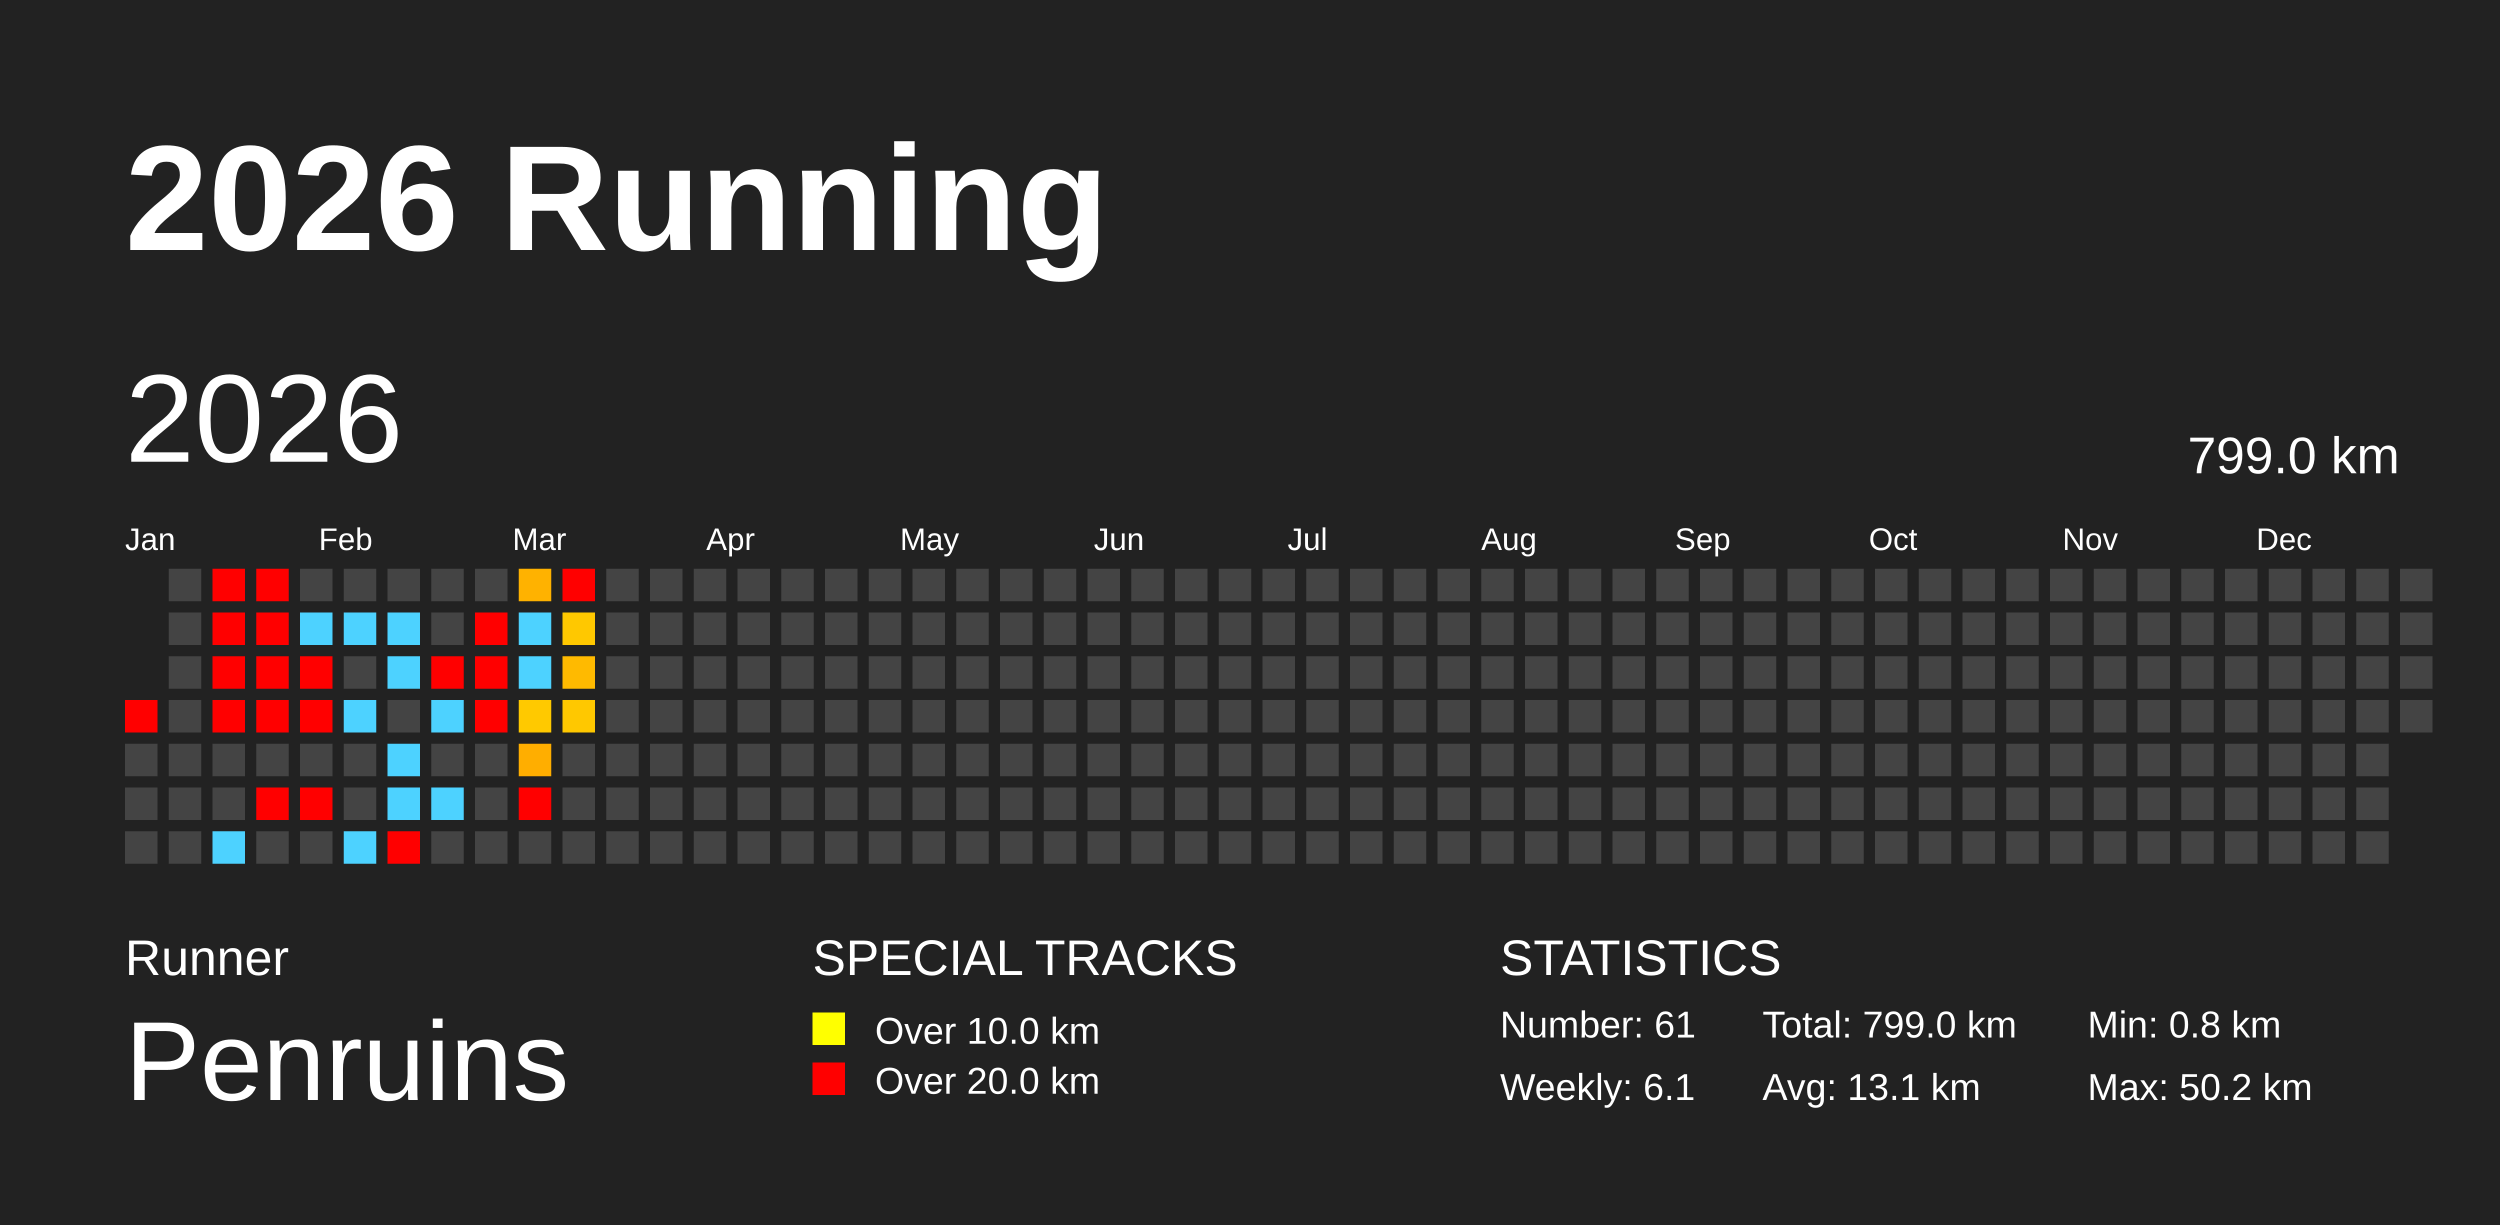
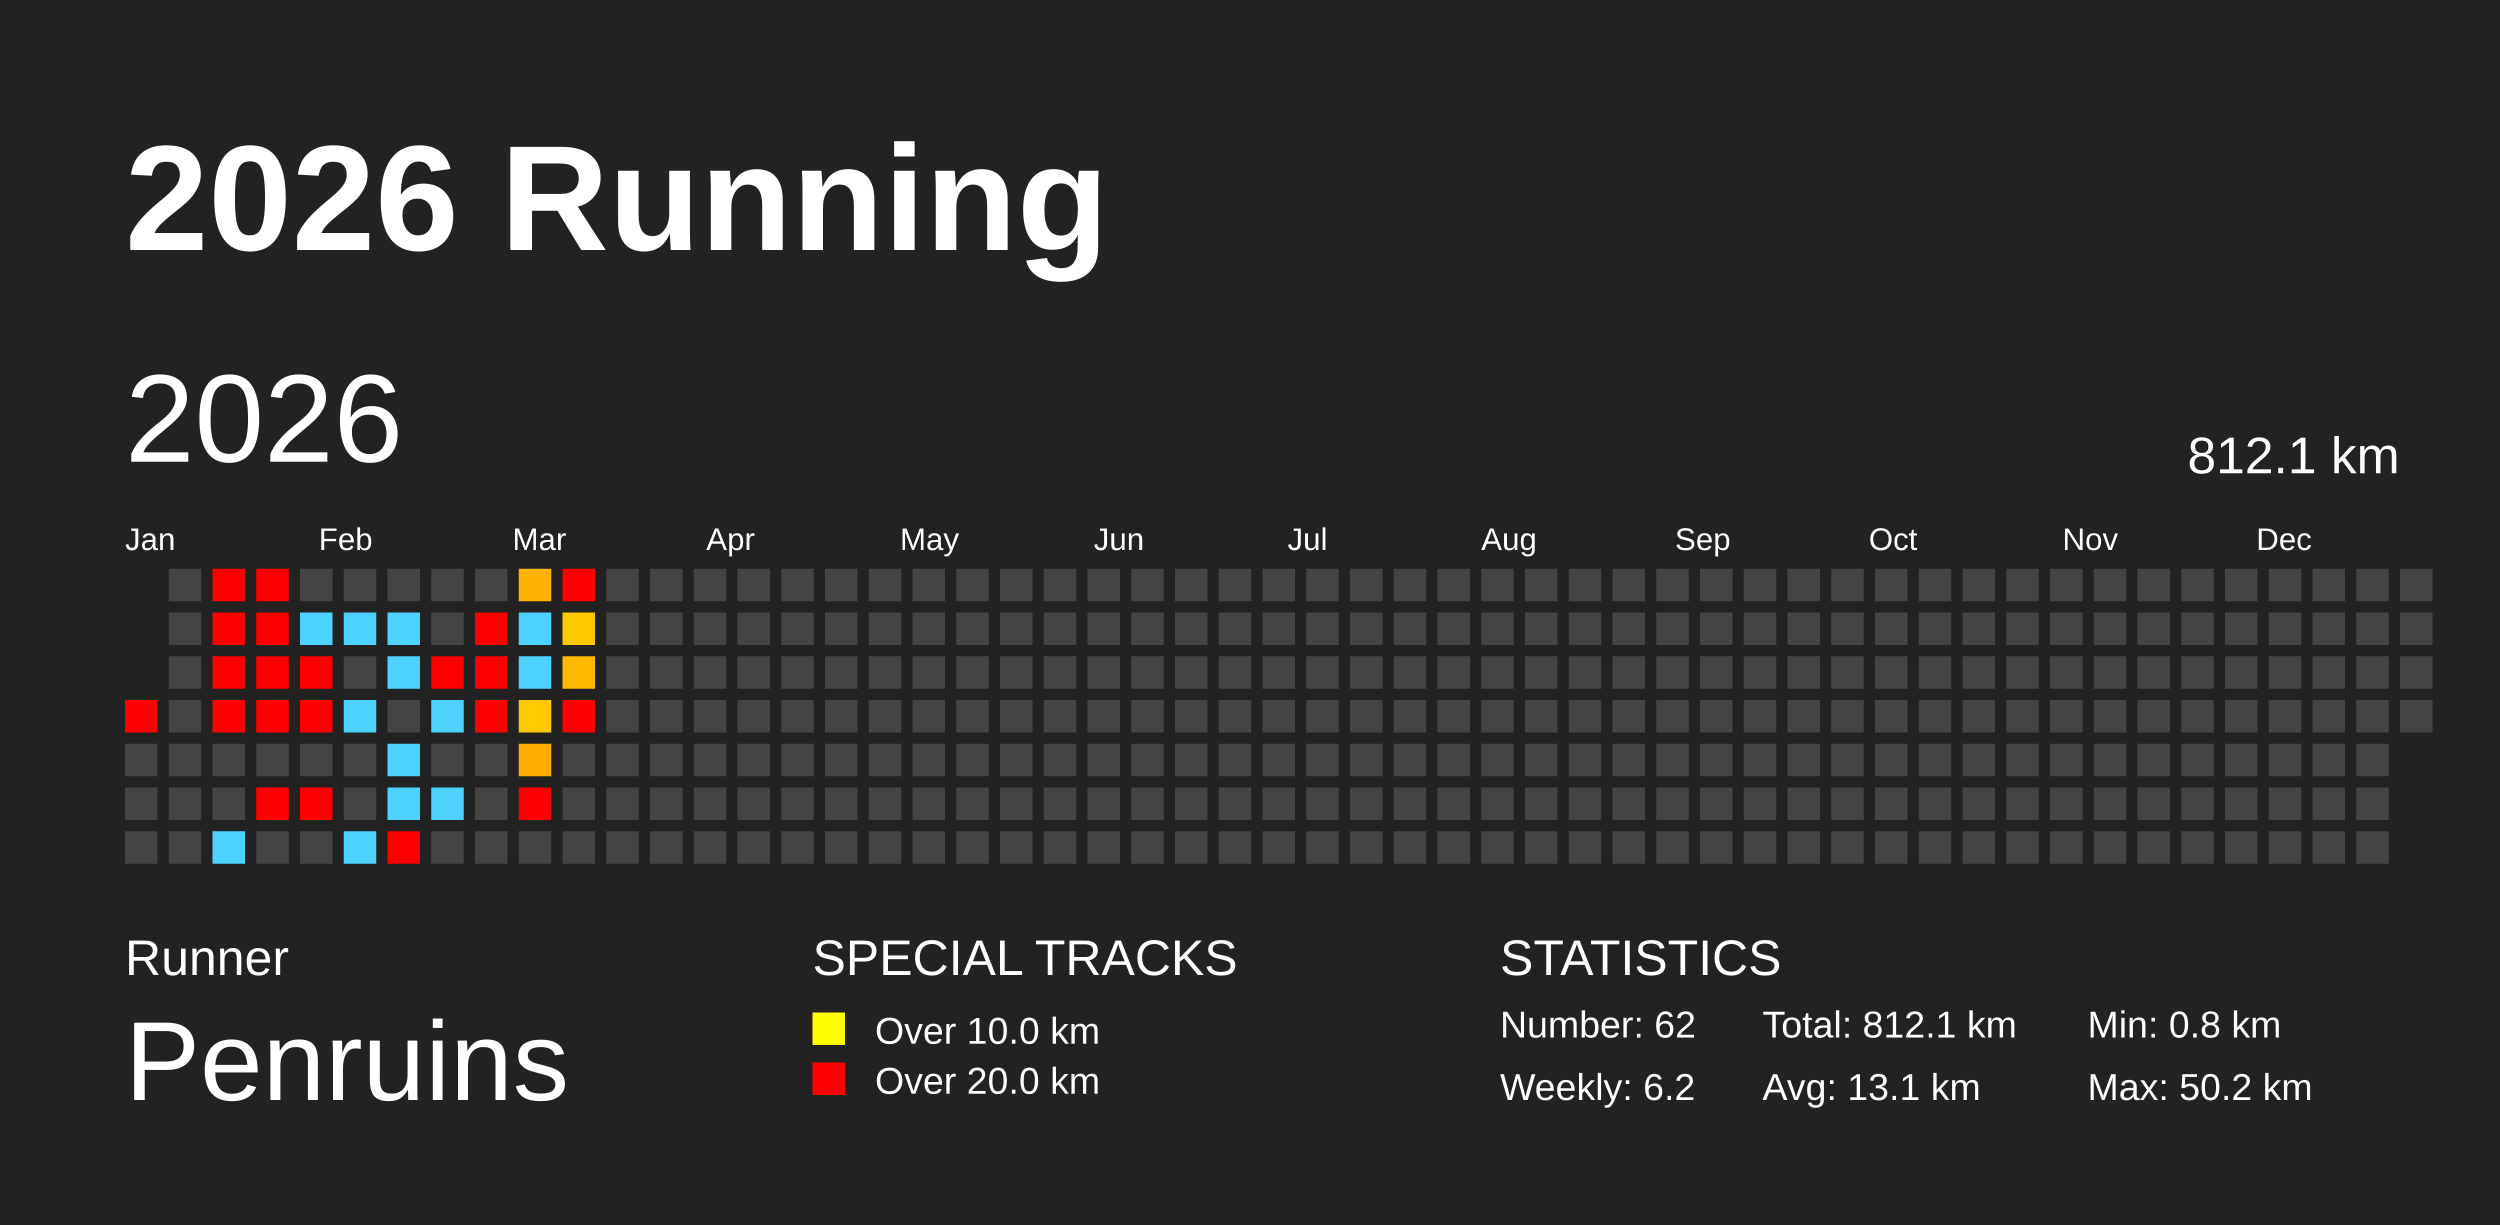
<svg xmlns="http://www.w3.org/2000/svg" baseProfile="full" height="98mm" version="1.1" viewBox="0,0,200,98" width="200mm">
  <defs />
  <rect fill="#222222" height="98" width="200" x="0" y="0" />
  <text fill="#FFFFFF" style="font-size:12px; font-family:Arial; font-weight:bold;" x="10" y="20">2026 Running</text>
  <text fill="#FFFFFF" style="font-size:4px; font-family:Arial" x="10" y="78">Runner</text>
  <text fill="#FFFFFF" style="font-size:9px; font-family:Arial" x="10" y="88">Penruins</text>
  <text fill="#FFFFFF" style="font-size:4px; font-family:Arial" x="65" y="78">SPECIAL TRACKS</text>
  <rect fill="yellow" height="2.6" width="2.6" x="65" y="81" />
  <text fill="#FFFFFF" style="font-size:3px; font-family:Arial" x="70" y="83.5">Over 10.0 km</text>
  <rect fill="red" height="2.6" width="2.6" x="65" y="85" />
  <text fill="#FFFFFF" style="font-size:3px; font-family:Arial" x="70" y="87.5">Over 20.0 km</text>
  <text fill="#FFFFFF" style="font-size:4px; font-family:Arial" x="120" y="78">STATISTICS</text>
-   <text fill="#FFFFFF" style="font-size:3px; font-family:Arial" x="120" y="83">Number: 61</text>
-   <text fill="#FFFFFF" style="font-size:3px; font-family:Arial" x="120" y="88">Weekly: 6.1</text>
-   <text fill="#FFFFFF" style="font-size:3px; font-family:Arial" x="141" y="83">Total: 799.0 km</text>
+   <text fill="#FFFFFF" style="font-size:3px; font-family:Arial" x="120" y="83">Number: 62</text>
+   <text fill="#FFFFFF" style="font-size:3px; font-family:Arial" x="120" y="88">Weekly: 6.2</text>
+   <text fill="#FFFFFF" style="font-size:3px; font-family:Arial" x="141" y="83">Total: 812.1 km</text>
  <text fill="#FFFFFF" style="font-size:3px; font-family:Arial" x="141" y="88">Avg: 13.1 km</text>
  <text fill="#FFFFFF" style="font-size:3px; font-family:Arial" x="167" y="83">Min: 0.8 km</text>
  <text fill="#FFFFFF" style="font-size:3px; font-family:Arial" x="167" y="88">Max: 50.2 km</text>
  <text dominant-baseline="hanging" fill="#FFFFFF" style="font-size:10.0px; font-family:Arial;" x="10" y="30">2026</text>
-   <text dominant-baseline="hanging" fill="#FFFFFF" style="font-size:4.125px; font-family:Arial;" x="175" y="35">799.0 km</text>
+   <text dominant-baseline="hanging" fill="#FFFFFF" style="font-size:4.125px; font-family:Arial;" x="175" y="35">812.1 km</text>
  <text fill="#FFFFFF" style="font-size:2.5px; font-family:Arial" x="10.0" y="44">Jan</text>
  <text fill="#FFFFFF" style="font-size:2.5px; font-family:Arial" x="25.5" y="44">Feb</text>
  <text fill="#FFFFFF" style="font-size:2.5px; font-family:Arial" x="41.0" y="44">Mar</text>
  <text fill="#FFFFFF" style="font-size:2.5px; font-family:Arial" x="56.5" y="44">Apr</text>
  <text fill="#FFFFFF" style="font-size:2.5px; font-family:Arial" x="72.0" y="44">May</text>
  <text fill="#FFFFFF" style="font-size:2.5px; font-family:Arial" x="87.5" y="44">Jun</text>
  <text fill="#FFFFFF" style="font-size:2.5px; font-family:Arial" x="103.0" y="44">Jul</text>
  <text fill="#FFFFFF" style="font-size:2.5px; font-family:Arial" x="118.5" y="44">Aug</text>
  <text fill="#FFFFFF" style="font-size:2.5px; font-family:Arial" x="134.0" y="44">Sep</text>
  <text fill="#FFFFFF" style="font-size:2.5px; font-family:Arial" x="149.5" y="44">Oct</text>
  <text fill="#FFFFFF" style="font-size:2.5px; font-family:Arial" x="165.0" y="44">Nov</text>
  <text fill="#FFFFFF" style="font-size:2.5px; font-family:Arial" x="180.5" y="44">Dec</text>
  <rect fill="red" height="2.6" width="2.6" x="10.0" y="56.0" />
  <rect fill="#444444" height="2.6" width="2.6" x="10.0" y="59.5" />
  <rect fill="#444444" height="2.6" width="2.6" x="10.0" y="63.0" />
  <rect fill="#444444" height="2.6" width="2.6" x="10.0" y="66.5" />
  <rect fill="#444444" height="2.6" width="2.6" x="13.5" y="45.5" />
  <rect fill="#444444" height="2.6" width="2.6" x="13.5" y="49.0" />
  <rect fill="#444444" height="2.6" width="2.6" x="13.5" y="52.5" />
  <rect fill="#444444" height="2.6" width="2.6" x="13.5" y="56.0" />
  <rect fill="#444444" height="2.6" width="2.6" x="13.5" y="59.5" />
  <rect fill="#444444" height="2.6" width="2.6" x="13.5" y="63.0" />
  <rect fill="#444444" height="2.6" width="2.6" x="13.5" y="66.5" />
  <rect fill="red" height="2.6" width="2.6" x="17.0" y="45.5" />
  <rect fill="red" height="2.6" width="2.6" x="17.0" y="49.0" />
  <rect fill="red" height="2.6" width="2.6" x="17.0" y="52.5" />
  <rect fill="red" height="2.6" width="2.6" x="17.0" y="56.0" />
  <rect fill="#444444" height="2.6" width="2.6" x="17.0" y="59.5" />
  <rect fill="#444444" height="2.6" width="2.6" x="17.0" y="63.0" />
  <rect fill="#4dd2ff" height="2.6" width="2.6" x="17.0" y="66.5" />
  <rect fill="red" height="2.6" width="2.6" x="20.5" y="45.5" />
  <rect fill="red" height="2.6" width="2.6" x="20.5" y="49.0" />
  <rect fill="red" height="2.6" width="2.6" x="20.5" y="52.5" />
  <rect fill="red" height="2.6" width="2.6" x="20.5" y="56.0" />
  <rect fill="#444444" height="2.6" width="2.6" x="20.5" y="59.5" />
  <rect fill="red" height="2.6" width="2.6" x="20.5" y="63.0" />
  <rect fill="#444444" height="2.6" width="2.6" x="20.5" y="66.5" />
  <rect fill="#444444" height="2.6" width="2.6" x="24.0" y="45.5" />
  <rect fill="#4dd2ff" height="2.6" width="2.6" x="24.0" y="49.0" />
  <rect fill="red" height="2.6" width="2.6" x="24.0" y="52.5" />
  <rect fill="red" height="2.6" width="2.6" x="24.0" y="56.0" />
  <rect fill="#444444" height="2.6" width="2.6" x="24.0" y="59.5" />
  <rect fill="red" height="2.6" width="2.6" x="24.0" y="63.0" />
  <rect fill="#444444" height="2.6" width="2.6" x="24.0" y="66.5" />
  <rect fill="#444444" height="2.6" width="2.6" x="27.5" y="45.5" />
  <rect fill="#4dd2ff" height="2.6" width="2.6" x="27.5" y="49.0" />
  <rect fill="#444444" height="2.6" width="2.6" x="27.5" y="52.5" />
  <rect fill="#4dd2ff" height="2.6" width="2.6" x="27.5" y="56.0" />
  <rect fill="#444444" height="2.6" width="2.6" x="27.5" y="59.5" />
  <rect fill="#444444" height="2.6" width="2.6" x="27.5" y="63.0" />
  <rect fill="#4dd2ff" height="2.6" width="2.6" x="27.5" y="66.5" />
  <rect fill="#444444" height="2.6" width="2.6" x="31.0" y="45.5" />
  <rect fill="#4dd2ff" height="2.6" width="2.6" x="31.0" y="49.0" />
  <rect fill="#4dd2ff" height="2.6" width="2.6" x="31.0" y="52.5" />
  <rect fill="#444444" height="2.6" width="2.6" x="31.0" y="56.0" />
  <rect fill="#4dd2ff" height="2.6" width="2.6" x="31.0" y="59.5" />
  <rect fill="#4dd2ff" height="2.6" width="2.6" x="31.0" y="63.0" />
  <rect fill="red" height="2.6" width="2.6" x="31.0" y="66.5" />
  <rect fill="#444444" height="2.6" width="2.6" x="34.5" y="45.5" />
  <rect fill="#444444" height="2.6" width="2.6" x="34.5" y="49.0" />
  <rect fill="red" height="2.6" width="2.6" x="34.5" y="52.5" />
  <rect fill="#4dd2ff" height="2.6" width="2.6" x="34.5" y="56.0" />
  <rect fill="#444444" height="2.6" width="2.6" x="34.5" y="59.5" />
  <rect fill="#4dd2ff" height="2.6" width="2.6" x="34.5" y="63.0" />
  <rect fill="#444444" height="2.6" width="2.6" x="34.5" y="66.5" />
  <rect fill="#444444" height="2.6" width="2.6" x="38.0" y="45.5" />
  <rect fill="red" height="2.6" width="2.6" x="38.0" y="49.0" />
  <rect fill="red" height="2.6" width="2.6" x="38.0" y="52.5" />
  <rect fill="red" height="2.6" width="2.6" x="38.0" y="56.0" />
  <rect fill="#444444" height="2.6" width="2.6" x="38.0" y="59.5" />
  <rect fill="#444444" height="2.6" width="2.6" x="38.0" y="63.0" />
  <rect fill="#444444" height="2.6" width="2.6" x="38.0" y="66.5" />
  <rect fill="#ffb200" height="2.6" width="2.6" x="41.5" y="45.5" />
  <rect fill="#4dd2ff" height="2.6" width="2.6" x="41.5" y="49.0" />
  <rect fill="#4dd2ff" height="2.6" width="2.6" x="41.5" y="52.5" />
  <rect fill="#ffc900" height="2.6" width="2.6" x="41.5" y="56.0" />
  <rect fill="#ffae00" height="2.6" width="2.6" x="41.5" y="59.5" />
  <rect fill="red" height="2.6" width="2.6" x="41.5" y="63.0" />
  <rect fill="#444444" height="2.6" width="2.6" x="41.5" y="66.5" />
  <rect fill="red" height="2.6" width="2.6" x="45.0" y="45.5" />
  <rect fill="#ffc800" height="2.6" width="2.6" x="45.0" y="49.0" />
  <rect fill="#ffba00" height="2.6" width="2.6" x="45.0" y="52.5" />
-   <rect fill="#ffc800" height="2.6" width="2.6" x="45.0" y="56.0" />
+   <rect fill="red" height="2.6" width="2.6" x="45.0" y="56.0" />
  <rect fill="#444444" height="2.6" width="2.6" x="45.0" y="59.5" />
  <rect fill="#444444" height="2.6" width="2.6" x="45.0" y="63.0" />
  <rect fill="#444444" height="2.6" width="2.6" x="45.0" y="66.5" />
  <rect fill="#444444" height="2.6" width="2.6" x="48.5" y="45.5" />
  <rect fill="#444444" height="2.6" width="2.6" x="48.5" y="49.0" />
  <rect fill="#444444" height="2.6" width="2.6" x="48.5" y="52.5" />
  <rect fill="#444444" height="2.6" width="2.6" x="48.5" y="56.0" />
  <rect fill="#444444" height="2.6" width="2.6" x="48.5" y="59.5" />
  <rect fill="#444444" height="2.6" width="2.6" x="48.5" y="63.0" />
  <rect fill="#444444" height="2.6" width="2.6" x="48.5" y="66.5" />
  <rect fill="#444444" height="2.6" width="2.6" x="52.0" y="45.5" />
  <rect fill="#444444" height="2.6" width="2.6" x="52.0" y="49.0" />
  <rect fill="#444444" height="2.6" width="2.6" x="52.0" y="52.5" />
  <rect fill="#444444" height="2.6" width="2.6" x="52.0" y="56.0" />
  <rect fill="#444444" height="2.6" width="2.6" x="52.0" y="59.5" />
  <rect fill="#444444" height="2.6" width="2.6" x="52.0" y="63.0" />
  <rect fill="#444444" height="2.6" width="2.6" x="52.0" y="66.5" />
  <rect fill="#444444" height="2.6" width="2.6" x="55.5" y="45.5" />
  <rect fill="#444444" height="2.6" width="2.6" x="55.5" y="49.0" />
  <rect fill="#444444" height="2.6" width="2.6" x="55.5" y="52.5" />
  <rect fill="#444444" height="2.6" width="2.6" x="55.5" y="56.0" />
  <rect fill="#444444" height="2.6" width="2.6" x="55.5" y="59.5" />
  <rect fill="#444444" height="2.6" width="2.6" x="55.5" y="63.0" />
  <rect fill="#444444" height="2.6" width="2.6" x="55.5" y="66.5" />
  <rect fill="#444444" height="2.6" width="2.6" x="59.0" y="45.5" />
  <rect fill="#444444" height="2.6" width="2.6" x="59.0" y="49.0" />
  <rect fill="#444444" height="2.6" width="2.6" x="59.0" y="52.5" />
  <rect fill="#444444" height="2.6" width="2.6" x="59.0" y="56.0" />
  <rect fill="#444444" height="2.6" width="2.6" x="59.0" y="59.5" />
  <rect fill="#444444" height="2.6" width="2.6" x="59.0" y="63.0" />
  <rect fill="#444444" height="2.6" width="2.6" x="59.0" y="66.5" />
  <rect fill="#444444" height="2.6" width="2.6" x="62.5" y="45.5" />
  <rect fill="#444444" height="2.6" width="2.6" x="62.5" y="49.0" />
  <rect fill="#444444" height="2.6" width="2.6" x="62.5" y="52.5" />
  <rect fill="#444444" height="2.6" width="2.6" x="62.5" y="56.0" />
  <rect fill="#444444" height="2.6" width="2.6" x="62.5" y="59.5" />
  <rect fill="#444444" height="2.6" width="2.6" x="62.5" y="63.0" />
  <rect fill="#444444" height="2.6" width="2.6" x="62.5" y="66.5" />
  <rect fill="#444444" height="2.6" width="2.6" x="66.0" y="45.5" />
  <rect fill="#444444" height="2.6" width="2.6" x="66.0" y="49.0" />
  <rect fill="#444444" height="2.6" width="2.6" x="66.0" y="52.5" />
  <rect fill="#444444" height="2.6" width="2.6" x="66.0" y="56.0" />
  <rect fill="#444444" height="2.6" width="2.6" x="66.0" y="59.5" />
  <rect fill="#444444" height="2.6" width="2.6" x="66.0" y="63.0" />
  <rect fill="#444444" height="2.6" width="2.6" x="66.0" y="66.5" />
  <rect fill="#444444" height="2.6" width="2.6" x="69.5" y="45.5" />
  <rect fill="#444444" height="2.6" width="2.6" x="69.5" y="49.0" />
  <rect fill="#444444" height="2.6" width="2.6" x="69.5" y="52.5" />
  <rect fill="#444444" height="2.6" width="2.6" x="69.5" y="56.0" />
  <rect fill="#444444" height="2.6" width="2.6" x="69.5" y="59.5" />
  <rect fill="#444444" height="2.6" width="2.6" x="69.5" y="63.0" />
  <rect fill="#444444" height="2.6" width="2.6" x="69.5" y="66.5" />
  <rect fill="#444444" height="2.6" width="2.6" x="73.0" y="45.5" />
  <rect fill="#444444" height="2.6" width="2.6" x="73.0" y="49.0" />
  <rect fill="#444444" height="2.6" width="2.6" x="73.0" y="52.5" />
  <rect fill="#444444" height="2.6" width="2.6" x="73.0" y="56.0" />
  <rect fill="#444444" height="2.6" width="2.6" x="73.0" y="59.5" />
  <rect fill="#444444" height="2.6" width="2.6" x="73.0" y="63.0" />
  <rect fill="#444444" height="2.6" width="2.6" x="73.0" y="66.5" />
  <rect fill="#444444" height="2.6" width="2.6" x="76.5" y="45.5" />
  <rect fill="#444444" height="2.6" width="2.6" x="76.5" y="49.0" />
  <rect fill="#444444" height="2.6" width="2.6" x="76.5" y="52.5" />
  <rect fill="#444444" height="2.6" width="2.6" x="76.5" y="56.0" />
  <rect fill="#444444" height="2.6" width="2.6" x="76.5" y="59.5" />
  <rect fill="#444444" height="2.6" width="2.6" x="76.5" y="63.0" />
  <rect fill="#444444" height="2.6" width="2.6" x="76.5" y="66.5" />
  <rect fill="#444444" height="2.6" width="2.6" x="80.0" y="45.5" />
  <rect fill="#444444" height="2.6" width="2.6" x="80.0" y="49.0" />
  <rect fill="#444444" height="2.6" width="2.6" x="80.0" y="52.5" />
  <rect fill="#444444" height="2.6" width="2.6" x="80.0" y="56.0" />
  <rect fill="#444444" height="2.6" width="2.6" x="80.0" y="59.5" />
  <rect fill="#444444" height="2.6" width="2.6" x="80.0" y="63.0" />
  <rect fill="#444444" height="2.6" width="2.6" x="80.0" y="66.5" />
  <rect fill="#444444" height="2.6" width="2.6" x="83.5" y="45.5" />
  <rect fill="#444444" height="2.6" width="2.6" x="83.5" y="49.0" />
  <rect fill="#444444" height="2.6" width="2.6" x="83.5" y="52.5" />
  <rect fill="#444444" height="2.6" width="2.6" x="83.5" y="56.0" />
  <rect fill="#444444" height="2.6" width="2.6" x="83.5" y="59.5" />
  <rect fill="#444444" height="2.6" width="2.6" x="83.5" y="63.0" />
  <rect fill="#444444" height="2.6" width="2.6" x="83.5" y="66.5" />
  <rect fill="#444444" height="2.6" width="2.6" x="87.0" y="45.5" />
  <rect fill="#444444" height="2.6" width="2.6" x="87.0" y="49.0" />
  <rect fill="#444444" height="2.6" width="2.6" x="87.0" y="52.5" />
  <rect fill="#444444" height="2.6" width="2.6" x="87.0" y="56.0" />
  <rect fill="#444444" height="2.6" width="2.6" x="87.0" y="59.5" />
  <rect fill="#444444" height="2.6" width="2.6" x="87.0" y="63.0" />
  <rect fill="#444444" height="2.6" width="2.6" x="87.0" y="66.5" />
  <rect fill="#444444" height="2.6" width="2.6" x="90.5" y="45.5" />
  <rect fill="#444444" height="2.6" width="2.6" x="90.5" y="49.0" />
  <rect fill="#444444" height="2.6" width="2.6" x="90.5" y="52.5" />
  <rect fill="#444444" height="2.6" width="2.6" x="90.5" y="56.0" />
  <rect fill="#444444" height="2.6" width="2.6" x="90.5" y="59.5" />
  <rect fill="#444444" height="2.6" width="2.6" x="90.5" y="63.0" />
  <rect fill="#444444" height="2.6" width="2.6" x="90.5" y="66.5" />
  <rect fill="#444444" height="2.6" width="2.6" x="94.0" y="45.5" />
  <rect fill="#444444" height="2.6" width="2.6" x="94.0" y="49.0" />
  <rect fill="#444444" height="2.6" width="2.6" x="94.0" y="52.5" />
  <rect fill="#444444" height="2.6" width="2.6" x="94.0" y="56.0" />
  <rect fill="#444444" height="2.6" width="2.6" x="94.0" y="59.5" />
  <rect fill="#444444" height="2.6" width="2.6" x="94.0" y="63.0" />
  <rect fill="#444444" height="2.6" width="2.6" x="94.0" y="66.5" />
  <rect fill="#444444" height="2.6" width="2.6" x="97.5" y="45.5" />
  <rect fill="#444444" height="2.6" width="2.6" x="97.5" y="49.0" />
  <rect fill="#444444" height="2.6" width="2.6" x="97.5" y="52.5" />
  <rect fill="#444444" height="2.6" width="2.6" x="97.5" y="56.0" />
  <rect fill="#444444" height="2.6" width="2.6" x="97.5" y="59.5" />
  <rect fill="#444444" height="2.6" width="2.6" x="97.5" y="63.0" />
  <rect fill="#444444" height="2.6" width="2.6" x="97.5" y="66.5" />
  <rect fill="#444444" height="2.6" width="2.6" x="101.0" y="45.5" />
  <rect fill="#444444" height="2.6" width="2.6" x="101.0" y="49.0" />
  <rect fill="#444444" height="2.6" width="2.6" x="101.0" y="52.5" />
  <rect fill="#444444" height="2.6" width="2.6" x="101.0" y="56.0" />
  <rect fill="#444444" height="2.6" width="2.6" x="101.0" y="59.5" />
  <rect fill="#444444" height="2.6" width="2.6" x="101.0" y="63.0" />
  <rect fill="#444444" height="2.6" width="2.6" x="101.0" y="66.5" />
  <rect fill="#444444" height="2.6" width="2.6" x="104.5" y="45.5" />
  <rect fill="#444444" height="2.6" width="2.6" x="104.5" y="49.0" />
  <rect fill="#444444" height="2.6" width="2.6" x="104.5" y="52.5" />
  <rect fill="#444444" height="2.6" width="2.6" x="104.5" y="56.0" />
  <rect fill="#444444" height="2.6" width="2.6" x="104.5" y="59.5" />
  <rect fill="#444444" height="2.6" width="2.6" x="104.5" y="63.0" />
  <rect fill="#444444" height="2.6" width="2.6" x="104.5" y="66.5" />
  <rect fill="#444444" height="2.6" width="2.6" x="108.0" y="45.5" />
  <rect fill="#444444" height="2.6" width="2.6" x="108.0" y="49.0" />
  <rect fill="#444444" height="2.6" width="2.6" x="108.0" y="52.5" />
  <rect fill="#444444" height="2.6" width="2.6" x="108.0" y="56.0" />
  <rect fill="#444444" height="2.6" width="2.6" x="108.0" y="59.5" />
  <rect fill="#444444" height="2.6" width="2.6" x="108.0" y="63.0" />
  <rect fill="#444444" height="2.6" width="2.6" x="108.0" y="66.5" />
  <rect fill="#444444" height="2.6" width="2.6" x="111.5" y="45.5" />
  <rect fill="#444444" height="2.6" width="2.6" x="111.5" y="49.0" />
  <rect fill="#444444" height="2.6" width="2.6" x="111.5" y="52.5" />
  <rect fill="#444444" height="2.6" width="2.6" x="111.5" y="56.0" />
  <rect fill="#444444" height="2.6" width="2.6" x="111.5" y="59.5" />
  <rect fill="#444444" height="2.6" width="2.6" x="111.5" y="63.0" />
  <rect fill="#444444" height="2.6" width="2.6" x="111.5" y="66.5" />
  <rect fill="#444444" height="2.6" width="2.6" x="115.0" y="45.5" />
  <rect fill="#444444" height="2.6" width="2.6" x="115.0" y="49.0" />
  <rect fill="#444444" height="2.6" width="2.6" x="115.0" y="52.5" />
  <rect fill="#444444" height="2.6" width="2.6" x="115.0" y="56.0" />
  <rect fill="#444444" height="2.6" width="2.6" x="115.0" y="59.5" />
  <rect fill="#444444" height="2.6" width="2.6" x="115.0" y="63.0" />
  <rect fill="#444444" height="2.6" width="2.6" x="115.0" y="66.5" />
  <rect fill="#444444" height="2.6" width="2.6" x="118.5" y="45.5" />
  <rect fill="#444444" height="2.6" width="2.6" x="118.5" y="49.0" />
  <rect fill="#444444" height="2.6" width="2.6" x="118.5" y="52.5" />
  <rect fill="#444444" height="2.6" width="2.6" x="118.5" y="56.0" />
  <rect fill="#444444" height="2.6" width="2.6" x="118.5" y="59.5" />
  <rect fill="#444444" height="2.6" width="2.6" x="118.5" y="63.0" />
  <rect fill="#444444" height="2.6" width="2.6" x="118.5" y="66.5" />
  <rect fill="#444444" height="2.6" width="2.6" x="122.0" y="45.5" />
  <rect fill="#444444" height="2.6" width="2.6" x="122.0" y="49.0" />
  <rect fill="#444444" height="2.6" width="2.6" x="122.0" y="52.5" />
  <rect fill="#444444" height="2.6" width="2.6" x="122.0" y="56.0" />
  <rect fill="#444444" height="2.6" width="2.6" x="122.0" y="59.5" />
  <rect fill="#444444" height="2.6" width="2.6" x="122.0" y="63.0" />
  <rect fill="#444444" height="2.6" width="2.6" x="122.0" y="66.5" />
  <rect fill="#444444" height="2.6" width="2.6" x="125.5" y="45.5" />
  <rect fill="#444444" height="2.6" width="2.6" x="125.5" y="49.0" />
  <rect fill="#444444" height="2.6" width="2.6" x="125.5" y="52.5" />
  <rect fill="#444444" height="2.6" width="2.6" x="125.5" y="56.0" />
  <rect fill="#444444" height="2.6" width="2.6" x="125.5" y="59.5" />
  <rect fill="#444444" height="2.6" width="2.6" x="125.5" y="63.0" />
  <rect fill="#444444" height="2.6" width="2.6" x="125.5" y="66.5" />
  <rect fill="#444444" height="2.6" width="2.6" x="129.0" y="45.5" />
  <rect fill="#444444" height="2.6" width="2.6" x="129.0" y="49.0" />
  <rect fill="#444444" height="2.6" width="2.6" x="129.0" y="52.5" />
  <rect fill="#444444" height="2.6" width="2.6" x="129.0" y="56.0" />
  <rect fill="#444444" height="2.6" width="2.6" x="129.0" y="59.5" />
  <rect fill="#444444" height="2.6" width="2.6" x="129.0" y="63.0" />
  <rect fill="#444444" height="2.6" width="2.6" x="129.0" y="66.5" />
  <rect fill="#444444" height="2.6" width="2.6" x="132.5" y="45.5" />
  <rect fill="#444444" height="2.6" width="2.6" x="132.5" y="49.0" />
  <rect fill="#444444" height="2.6" width="2.6" x="132.5" y="52.5" />
  <rect fill="#444444" height="2.6" width="2.6" x="132.5" y="56.0" />
  <rect fill="#444444" height="2.6" width="2.6" x="132.5" y="59.5" />
  <rect fill="#444444" height="2.6" width="2.6" x="132.5" y="63.0" />
  <rect fill="#444444" height="2.6" width="2.6" x="132.5" y="66.5" />
  <rect fill="#444444" height="2.6" width="2.6" x="136.0" y="45.5" />
  <rect fill="#444444" height="2.6" width="2.6" x="136.0" y="49.0" />
  <rect fill="#444444" height="2.6" width="2.6" x="136.0" y="52.5" />
  <rect fill="#444444" height="2.6" width="2.6" x="136.0" y="56.0" />
  <rect fill="#444444" height="2.6" width="2.6" x="136.0" y="59.5" />
  <rect fill="#444444" height="2.6" width="2.6" x="136.0" y="63.0" />
  <rect fill="#444444" height="2.6" width="2.6" x="136.0" y="66.5" />
  <rect fill="#444444" height="2.6" width="2.6" x="139.5" y="45.5" />
  <rect fill="#444444" height="2.6" width="2.6" x="139.5" y="49.0" />
  <rect fill="#444444" height="2.6" width="2.6" x="139.5" y="52.5" />
  <rect fill="#444444" height="2.6" width="2.6" x="139.5" y="56.0" />
  <rect fill="#444444" height="2.6" width="2.6" x="139.5" y="59.5" />
  <rect fill="#444444" height="2.6" width="2.6" x="139.5" y="63.0" />
  <rect fill="#444444" height="2.6" width="2.6" x="139.5" y="66.5" />
  <rect fill="#444444" height="2.6" width="2.6" x="143.0" y="45.5" />
  <rect fill="#444444" height="2.6" width="2.6" x="143.0" y="49.0" />
  <rect fill="#444444" height="2.6" width="2.6" x="143.0" y="52.5" />
  <rect fill="#444444" height="2.6" width="2.6" x="143.0" y="56.0" />
  <rect fill="#444444" height="2.6" width="2.6" x="143.0" y="59.5" />
  <rect fill="#444444" height="2.6" width="2.6" x="143.0" y="63.0" />
  <rect fill="#444444" height="2.6" width="2.6" x="143.0" y="66.5" />
  <rect fill="#444444" height="2.6" width="2.6" x="146.5" y="45.5" />
  <rect fill="#444444" height="2.6" width="2.6" x="146.5" y="49.0" />
  <rect fill="#444444" height="2.6" width="2.6" x="146.5" y="52.5" />
  <rect fill="#444444" height="2.6" width="2.6" x="146.5" y="56.0" />
  <rect fill="#444444" height="2.6" width="2.6" x="146.5" y="59.5" />
  <rect fill="#444444" height="2.6" width="2.6" x="146.5" y="63.0" />
  <rect fill="#444444" height="2.6" width="2.6" x="146.5" y="66.5" />
  <rect fill="#444444" height="2.6" width="2.6" x="150.0" y="45.5" />
  <rect fill="#444444" height="2.6" width="2.6" x="150.0" y="49.0" />
  <rect fill="#444444" height="2.6" width="2.6" x="150.0" y="52.5" />
  <rect fill="#444444" height="2.6" width="2.6" x="150.0" y="56.0" />
  <rect fill="#444444" height="2.6" width="2.6" x="150.0" y="59.5" />
  <rect fill="#444444" height="2.6" width="2.6" x="150.0" y="63.0" />
  <rect fill="#444444" height="2.6" width="2.6" x="150.0" y="66.5" />
  <rect fill="#444444" height="2.6" width="2.6" x="153.5" y="45.5" />
  <rect fill="#444444" height="2.6" width="2.6" x="153.5" y="49.0" />
  <rect fill="#444444" height="2.6" width="2.6" x="153.5" y="52.5" />
  <rect fill="#444444" height="2.6" width="2.6" x="153.5" y="56.0" />
  <rect fill="#444444" height="2.6" width="2.6" x="153.5" y="59.5" />
  <rect fill="#444444" height="2.6" width="2.6" x="153.5" y="63.0" />
  <rect fill="#444444" height="2.6" width="2.6" x="153.5" y="66.5" />
  <rect fill="#444444" height="2.6" width="2.6" x="157.0" y="45.5" />
  <rect fill="#444444" height="2.6" width="2.6" x="157.0" y="49.0" />
  <rect fill="#444444" height="2.6" width="2.6" x="157.0" y="52.5" />
  <rect fill="#444444" height="2.6" width="2.6" x="157.0" y="56.0" />
  <rect fill="#444444" height="2.6" width="2.6" x="157.0" y="59.5" />
  <rect fill="#444444" height="2.6" width="2.6" x="157.0" y="63.0" />
  <rect fill="#444444" height="2.6" width="2.6" x="157.0" y="66.5" />
  <rect fill="#444444" height="2.6" width="2.6" x="160.5" y="45.5" />
  <rect fill="#444444" height="2.6" width="2.6" x="160.5" y="49.0" />
  <rect fill="#444444" height="2.6" width="2.6" x="160.5" y="52.5" />
  <rect fill="#444444" height="2.6" width="2.6" x="160.5" y="56.0" />
  <rect fill="#444444" height="2.6" width="2.6" x="160.5" y="59.5" />
  <rect fill="#444444" height="2.6" width="2.6" x="160.5" y="63.0" />
  <rect fill="#444444" height="2.6" width="2.6" x="160.5" y="66.5" />
  <rect fill="#444444" height="2.6" width="2.6" x="164.0" y="45.5" />
  <rect fill="#444444" height="2.6" width="2.6" x="164.0" y="49.0" />
  <rect fill="#444444" height="2.6" width="2.6" x="164.0" y="52.5" />
  <rect fill="#444444" height="2.6" width="2.6" x="164.0" y="56.0" />
  <rect fill="#444444" height="2.6" width="2.6" x="164.0" y="59.5" />
  <rect fill="#444444" height="2.6" width="2.6" x="164.0" y="63.0" />
  <rect fill="#444444" height="2.6" width="2.6" x="164.0" y="66.5" />
  <rect fill="#444444" height="2.6" width="2.6" x="167.5" y="45.5" />
  <rect fill="#444444" height="2.6" width="2.6" x="167.5" y="49.0" />
  <rect fill="#444444" height="2.6" width="2.6" x="167.5" y="52.5" />
  <rect fill="#444444" height="2.6" width="2.6" x="167.5" y="56.0" />
  <rect fill="#444444" height="2.6" width="2.6" x="167.5" y="59.5" />
  <rect fill="#444444" height="2.6" width="2.6" x="167.5" y="63.0" />
  <rect fill="#444444" height="2.6" width="2.6" x="167.5" y="66.5" />
  <rect fill="#444444" height="2.6" width="2.6" x="171.0" y="45.5" />
  <rect fill="#444444" height="2.6" width="2.6" x="171.0" y="49.0" />
  <rect fill="#444444" height="2.6" width="2.6" x="171.0" y="52.5" />
  <rect fill="#444444" height="2.6" width="2.6" x="171.0" y="56.0" />
  <rect fill="#444444" height="2.6" width="2.6" x="171.0" y="59.5" />
  <rect fill="#444444" height="2.6" width="2.6" x="171.0" y="63.0" />
  <rect fill="#444444" height="2.6" width="2.6" x="171.0" y="66.5" />
  <rect fill="#444444" height="2.6" width="2.6" x="174.5" y="45.5" />
  <rect fill="#444444" height="2.6" width="2.6" x="174.5" y="49.0" />
  <rect fill="#444444" height="2.6" width="2.6" x="174.5" y="52.5" />
  <rect fill="#444444" height="2.6" width="2.6" x="174.5" y="56.0" />
  <rect fill="#444444" height="2.6" width="2.6" x="174.5" y="59.5" />
  <rect fill="#444444" height="2.6" width="2.6" x="174.5" y="63.0" />
  <rect fill="#444444" height="2.6" width="2.6" x="174.5" y="66.5" />
  <rect fill="#444444" height="2.6" width="2.6" x="178.0" y="45.5" />
  <rect fill="#444444" height="2.6" width="2.6" x="178.0" y="49.0" />
  <rect fill="#444444" height="2.6" width="2.6" x="178.0" y="52.5" />
  <rect fill="#444444" height="2.6" width="2.6" x="178.0" y="56.0" />
  <rect fill="#444444" height="2.6" width="2.6" x="178.0" y="59.5" />
  <rect fill="#444444" height="2.6" width="2.6" x="178.0" y="63.0" />
  <rect fill="#444444" height="2.6" width="2.6" x="178.0" y="66.5" />
  <rect fill="#444444" height="2.6" width="2.6" x="181.5" y="45.5" />
  <rect fill="#444444" height="2.6" width="2.6" x="181.5" y="49.0" />
  <rect fill="#444444" height="2.6" width="2.6" x="181.5" y="52.5" />
  <rect fill="#444444" height="2.6" width="2.6" x="181.5" y="56.0" />
  <rect fill="#444444" height="2.6" width="2.6" x="181.5" y="59.5" />
  <rect fill="#444444" height="2.6" width="2.6" x="181.5" y="63.0" />
  <rect fill="#444444" height="2.6" width="2.6" x="181.5" y="66.5" />
  <rect fill="#444444" height="2.6" width="2.6" x="185.0" y="45.5" />
  <rect fill="#444444" height="2.6" width="2.6" x="185.0" y="49.0" />
  <rect fill="#444444" height="2.6" width="2.6" x="185.0" y="52.5" />
  <rect fill="#444444" height="2.6" width="2.6" x="185.0" y="56.0" />
  <rect fill="#444444" height="2.6" width="2.6" x="185.0" y="59.5" />
  <rect fill="#444444" height="2.6" width="2.6" x="185.0" y="63.0" />
  <rect fill="#444444" height="2.6" width="2.6" x="185.0" y="66.5" />
  <rect fill="#444444" height="2.6" width="2.6" x="188.5" y="45.5" />
  <rect fill="#444444" height="2.6" width="2.6" x="188.5" y="49.0" />
  <rect fill="#444444" height="2.6" width="2.6" x="188.5" y="52.5" />
  <rect fill="#444444" height="2.6" width="2.6" x="188.5" y="56.0" />
  <rect fill="#444444" height="2.6" width="2.6" x="188.5" y="59.5" />
  <rect fill="#444444" height="2.6" width="2.6" x="188.5" y="63.0" />
  <rect fill="#444444" height="2.6" width="2.6" x="188.5" y="66.5" />
  <rect fill="#444444" height="2.6" width="2.6" x="192.0" y="45.5" />
  <rect fill="#444444" height="2.6" width="2.6" x="192.0" y="49.0" />
  <rect fill="#444444" height="2.6" width="2.6" x="192.0" y="52.5" />
  <rect fill="#444444" height="2.6" width="2.6" x="192.0" y="56.0" />
</svg>
